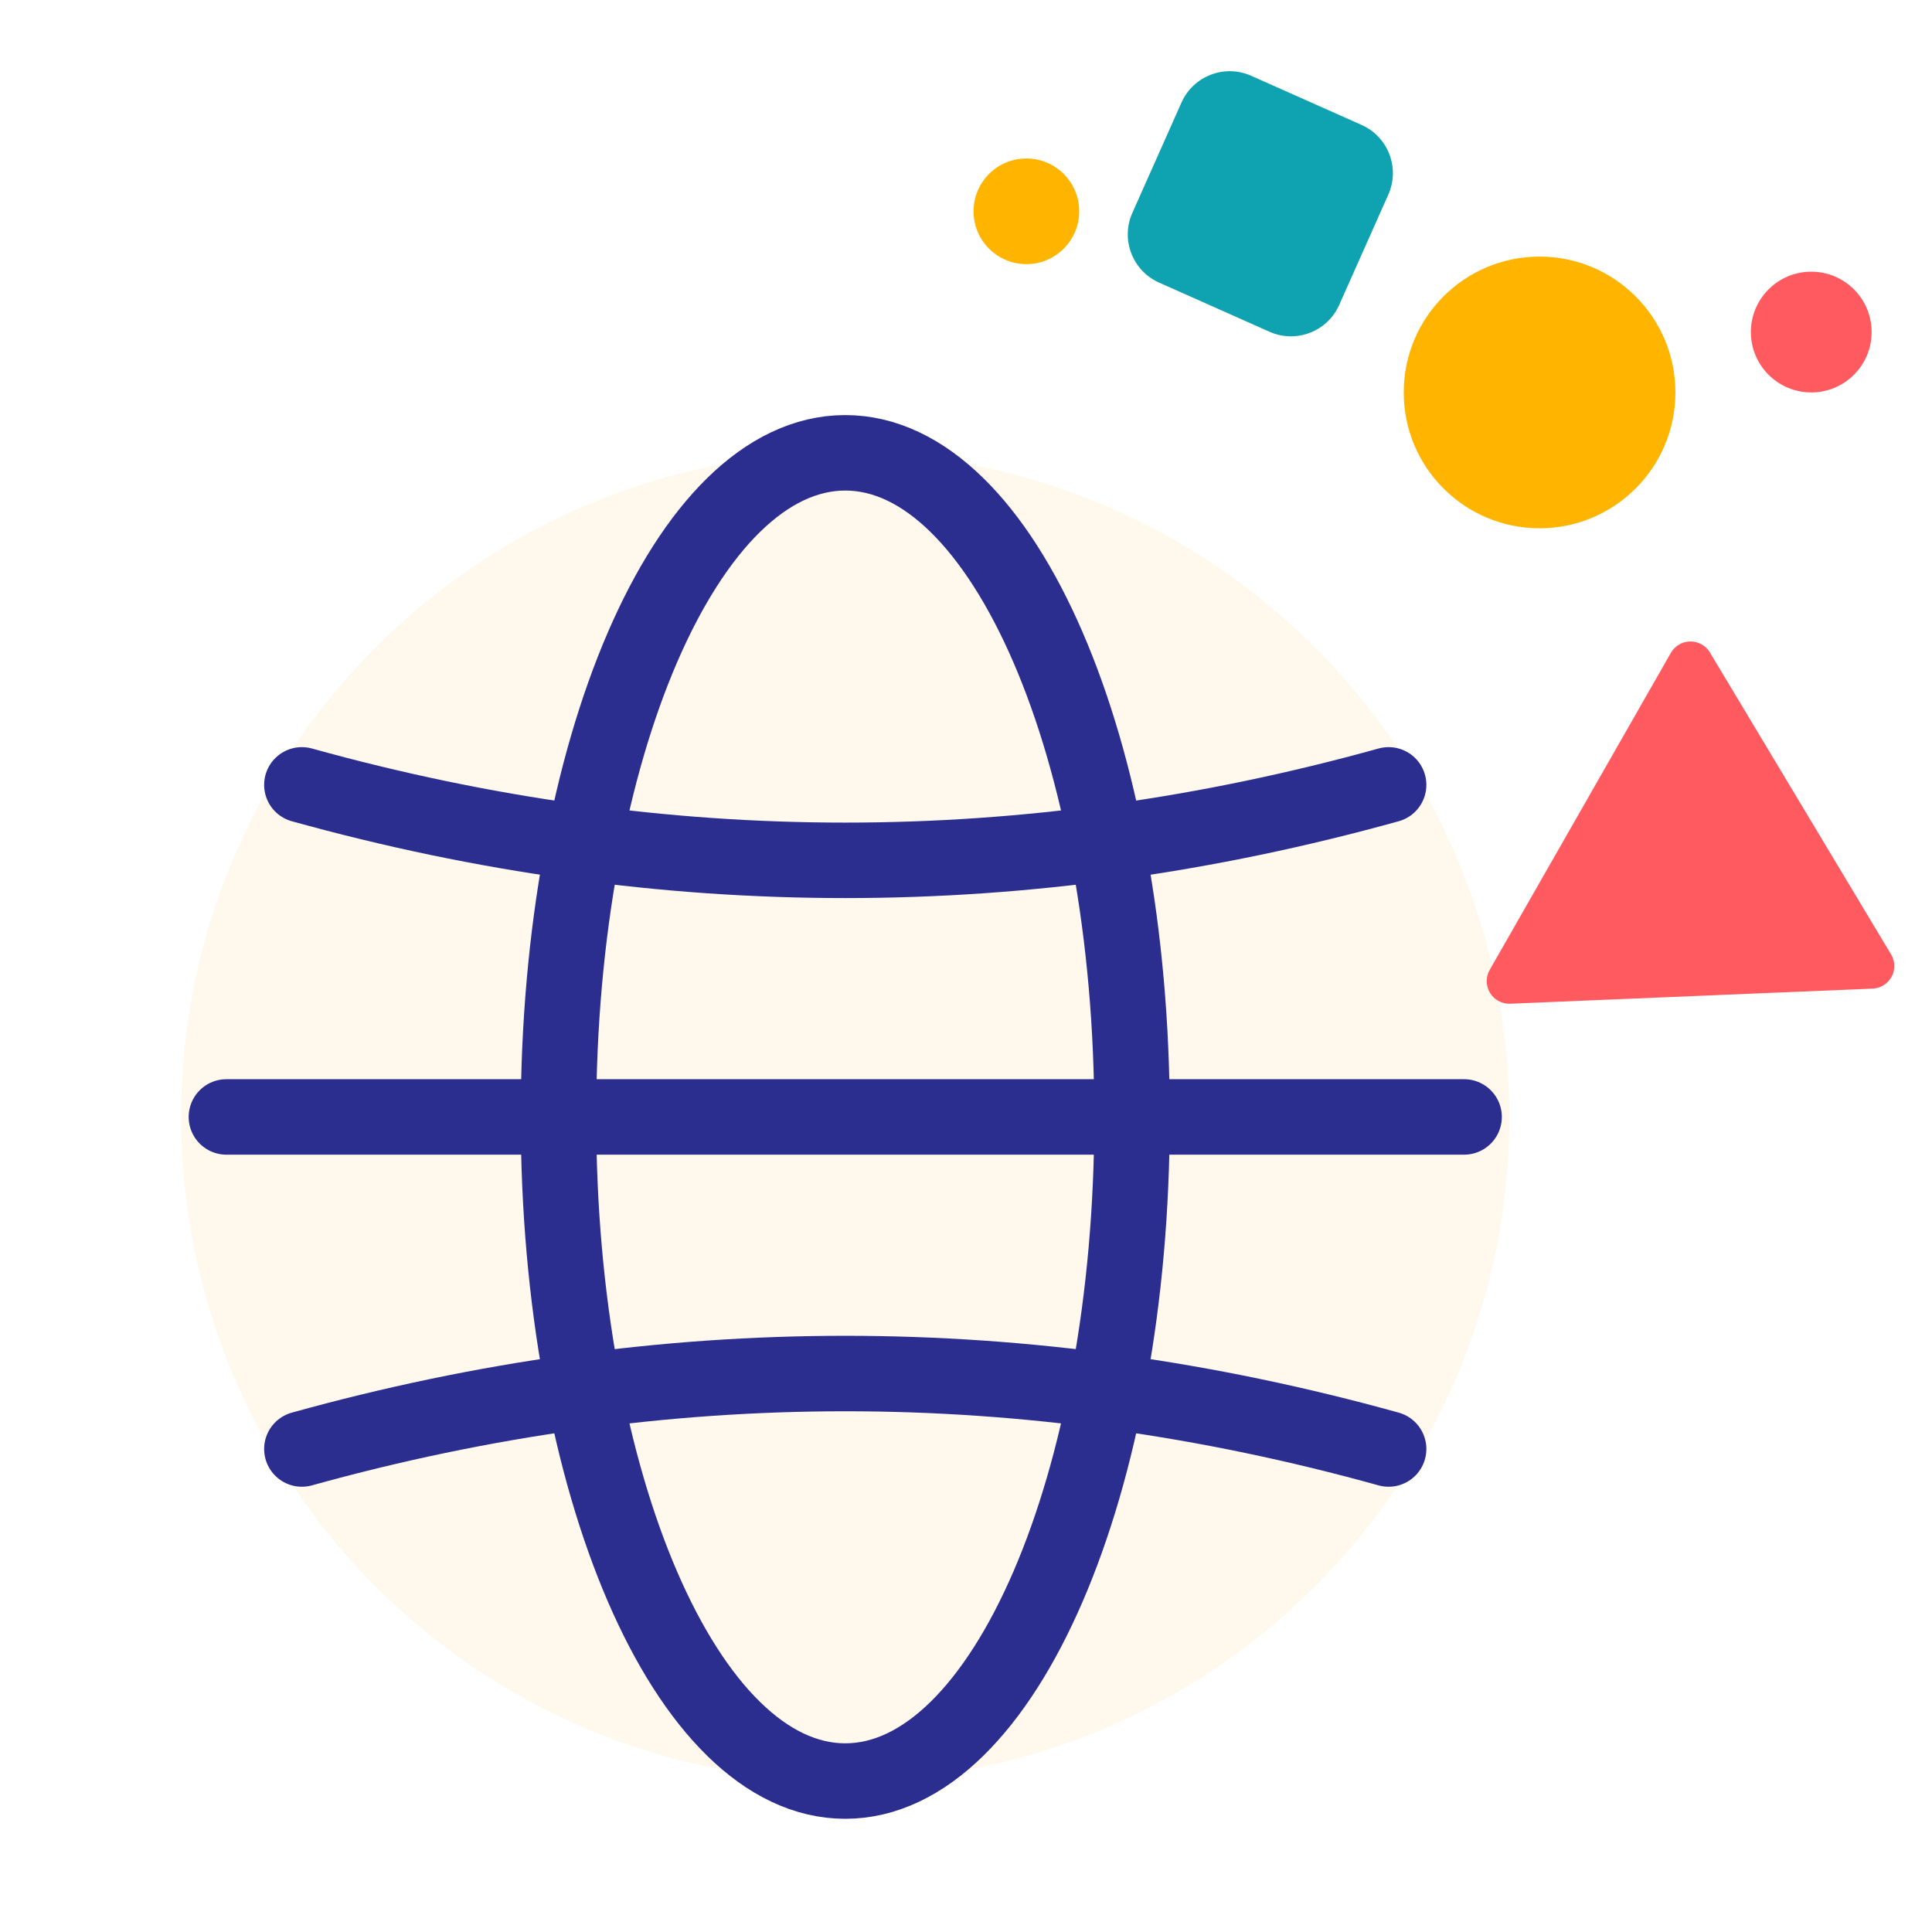
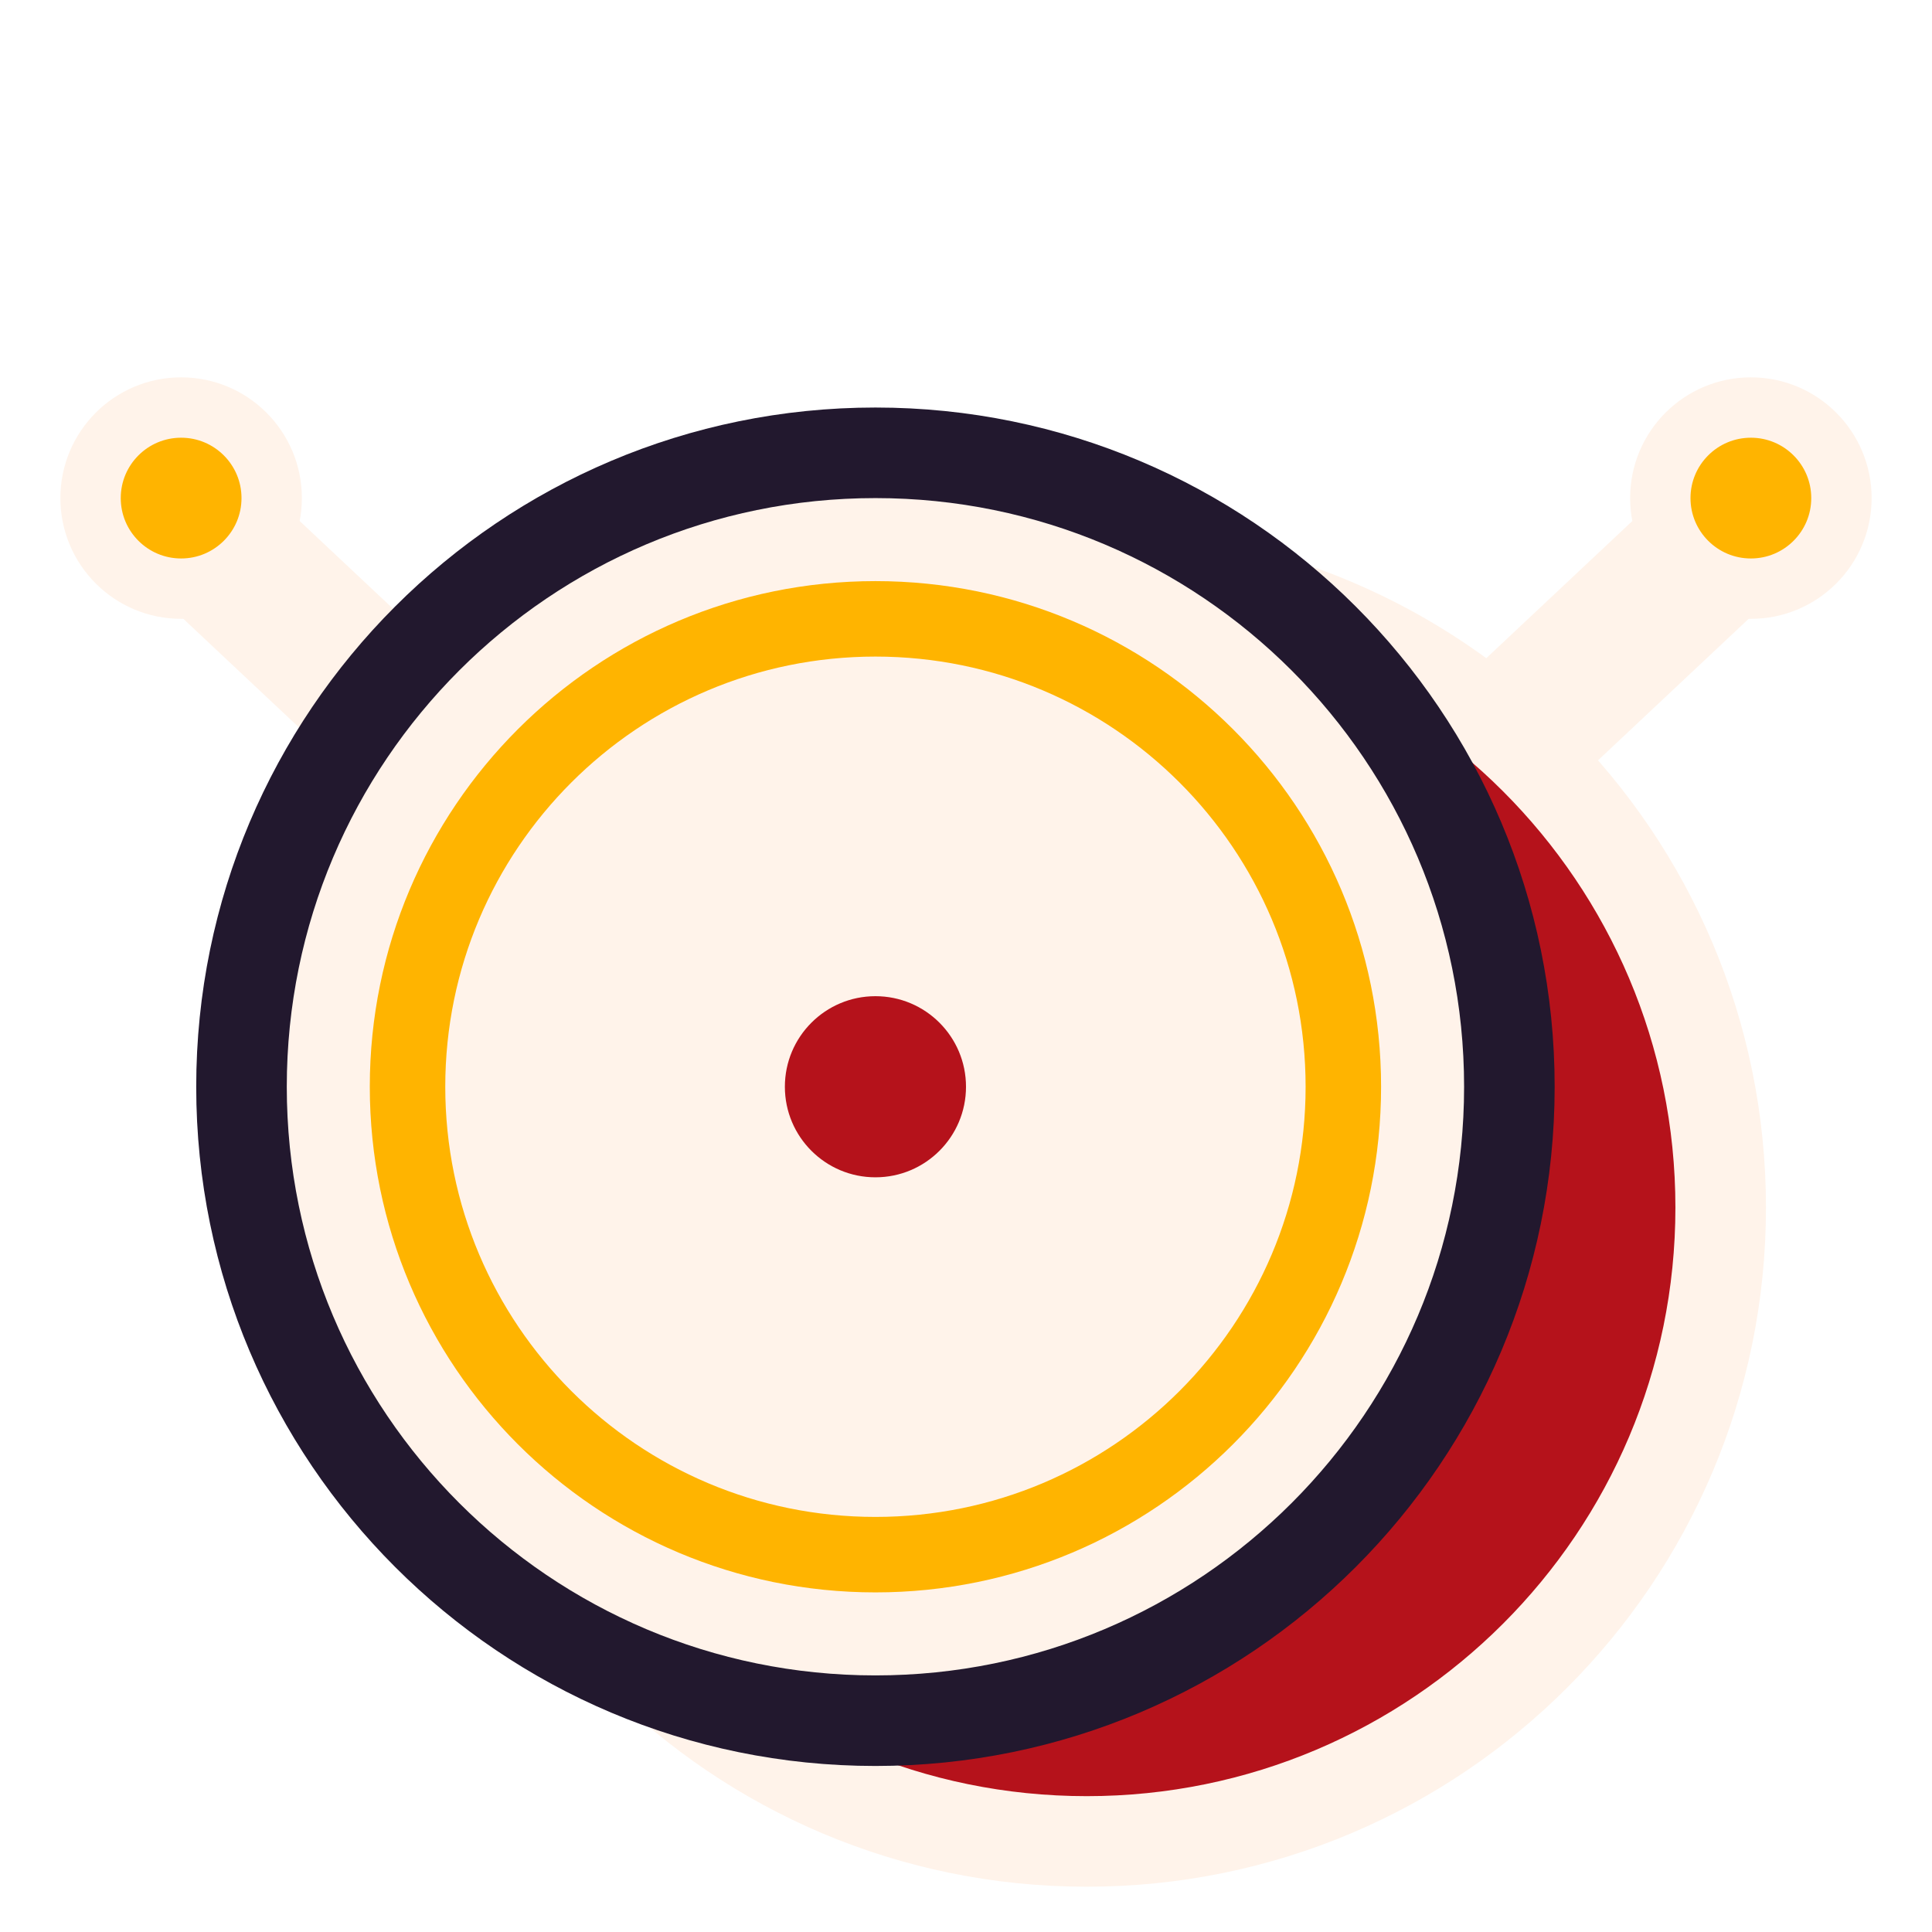
- <svg xmlns="http://www.w3.org/2000/svg" viewBox="0 0 128 128" width="128" height="128" role="img" aria-label="Festival Atlas">
-   <circle cx="56" cy="74" r="44" fill="#FFF8EC" />
-   <g fill="none" stroke="#2B2D8F" stroke-width="5" stroke-linecap="round">
-     <ellipse cx="56" cy="74" rx="19" ry="44" />
-     <path d="M15 74H97" />
-     <path d="M20 52Q56 62 92 52" />
-     <path d="M20 96Q56 86 92 96" />
+ <svg xmlns="http://www.w3.org/2000/svg" viewBox="0 0 128 128" width="128" height="128" role="img" aria-label="Pujo Guide">
+   <g stroke="#FFF3EA" stroke-width="10" stroke-linecap="round" fill="none">
+     <path d="M12 34L78 96" />
+     <path d="M116 34L50 96" />
  </g>
-   <circle cx="102" cy="26" r="9" fill="#FFB400" />
-   <path d="M112 44l12 20-24 1z" fill="#FF5A5F" stroke="#FF5A5F" stroke-width="3" stroke-linejoin="round" />
-   <rect x="76" y="6" width="15" height="15" rx="3.5" transform="rotate(24 83.5 13.5)" fill="#0FA3B1" />
-   <circle cx="120" cy="22" r="4" fill="#FF5A5F" />
-   <circle cx="68" cy="14" r="3.5" fill="#FFB400" />
+   <g fill="#FFB400" stroke="#FFF3EA" stroke-width="4">
+     <circle cx="12" cy="33" r="6" />
+     <circle cx="116" cy="33" r="6" />
+   </g>
+   <circle cx="72" cy="80" r="42" fill="#B5121B" stroke="#FFF3EA" stroke-width="6" />
+   <circle cx="58" cy="72" r="42" fill="#FFF3EA" stroke="#22182E" stroke-width="6" />
+   <circle cx="58" cy="72" r="31" fill="none" stroke="#FFB400" stroke-width="5" />
+   <circle cx="58" cy="72" r="6" fill="#B5121B" />
</svg>
